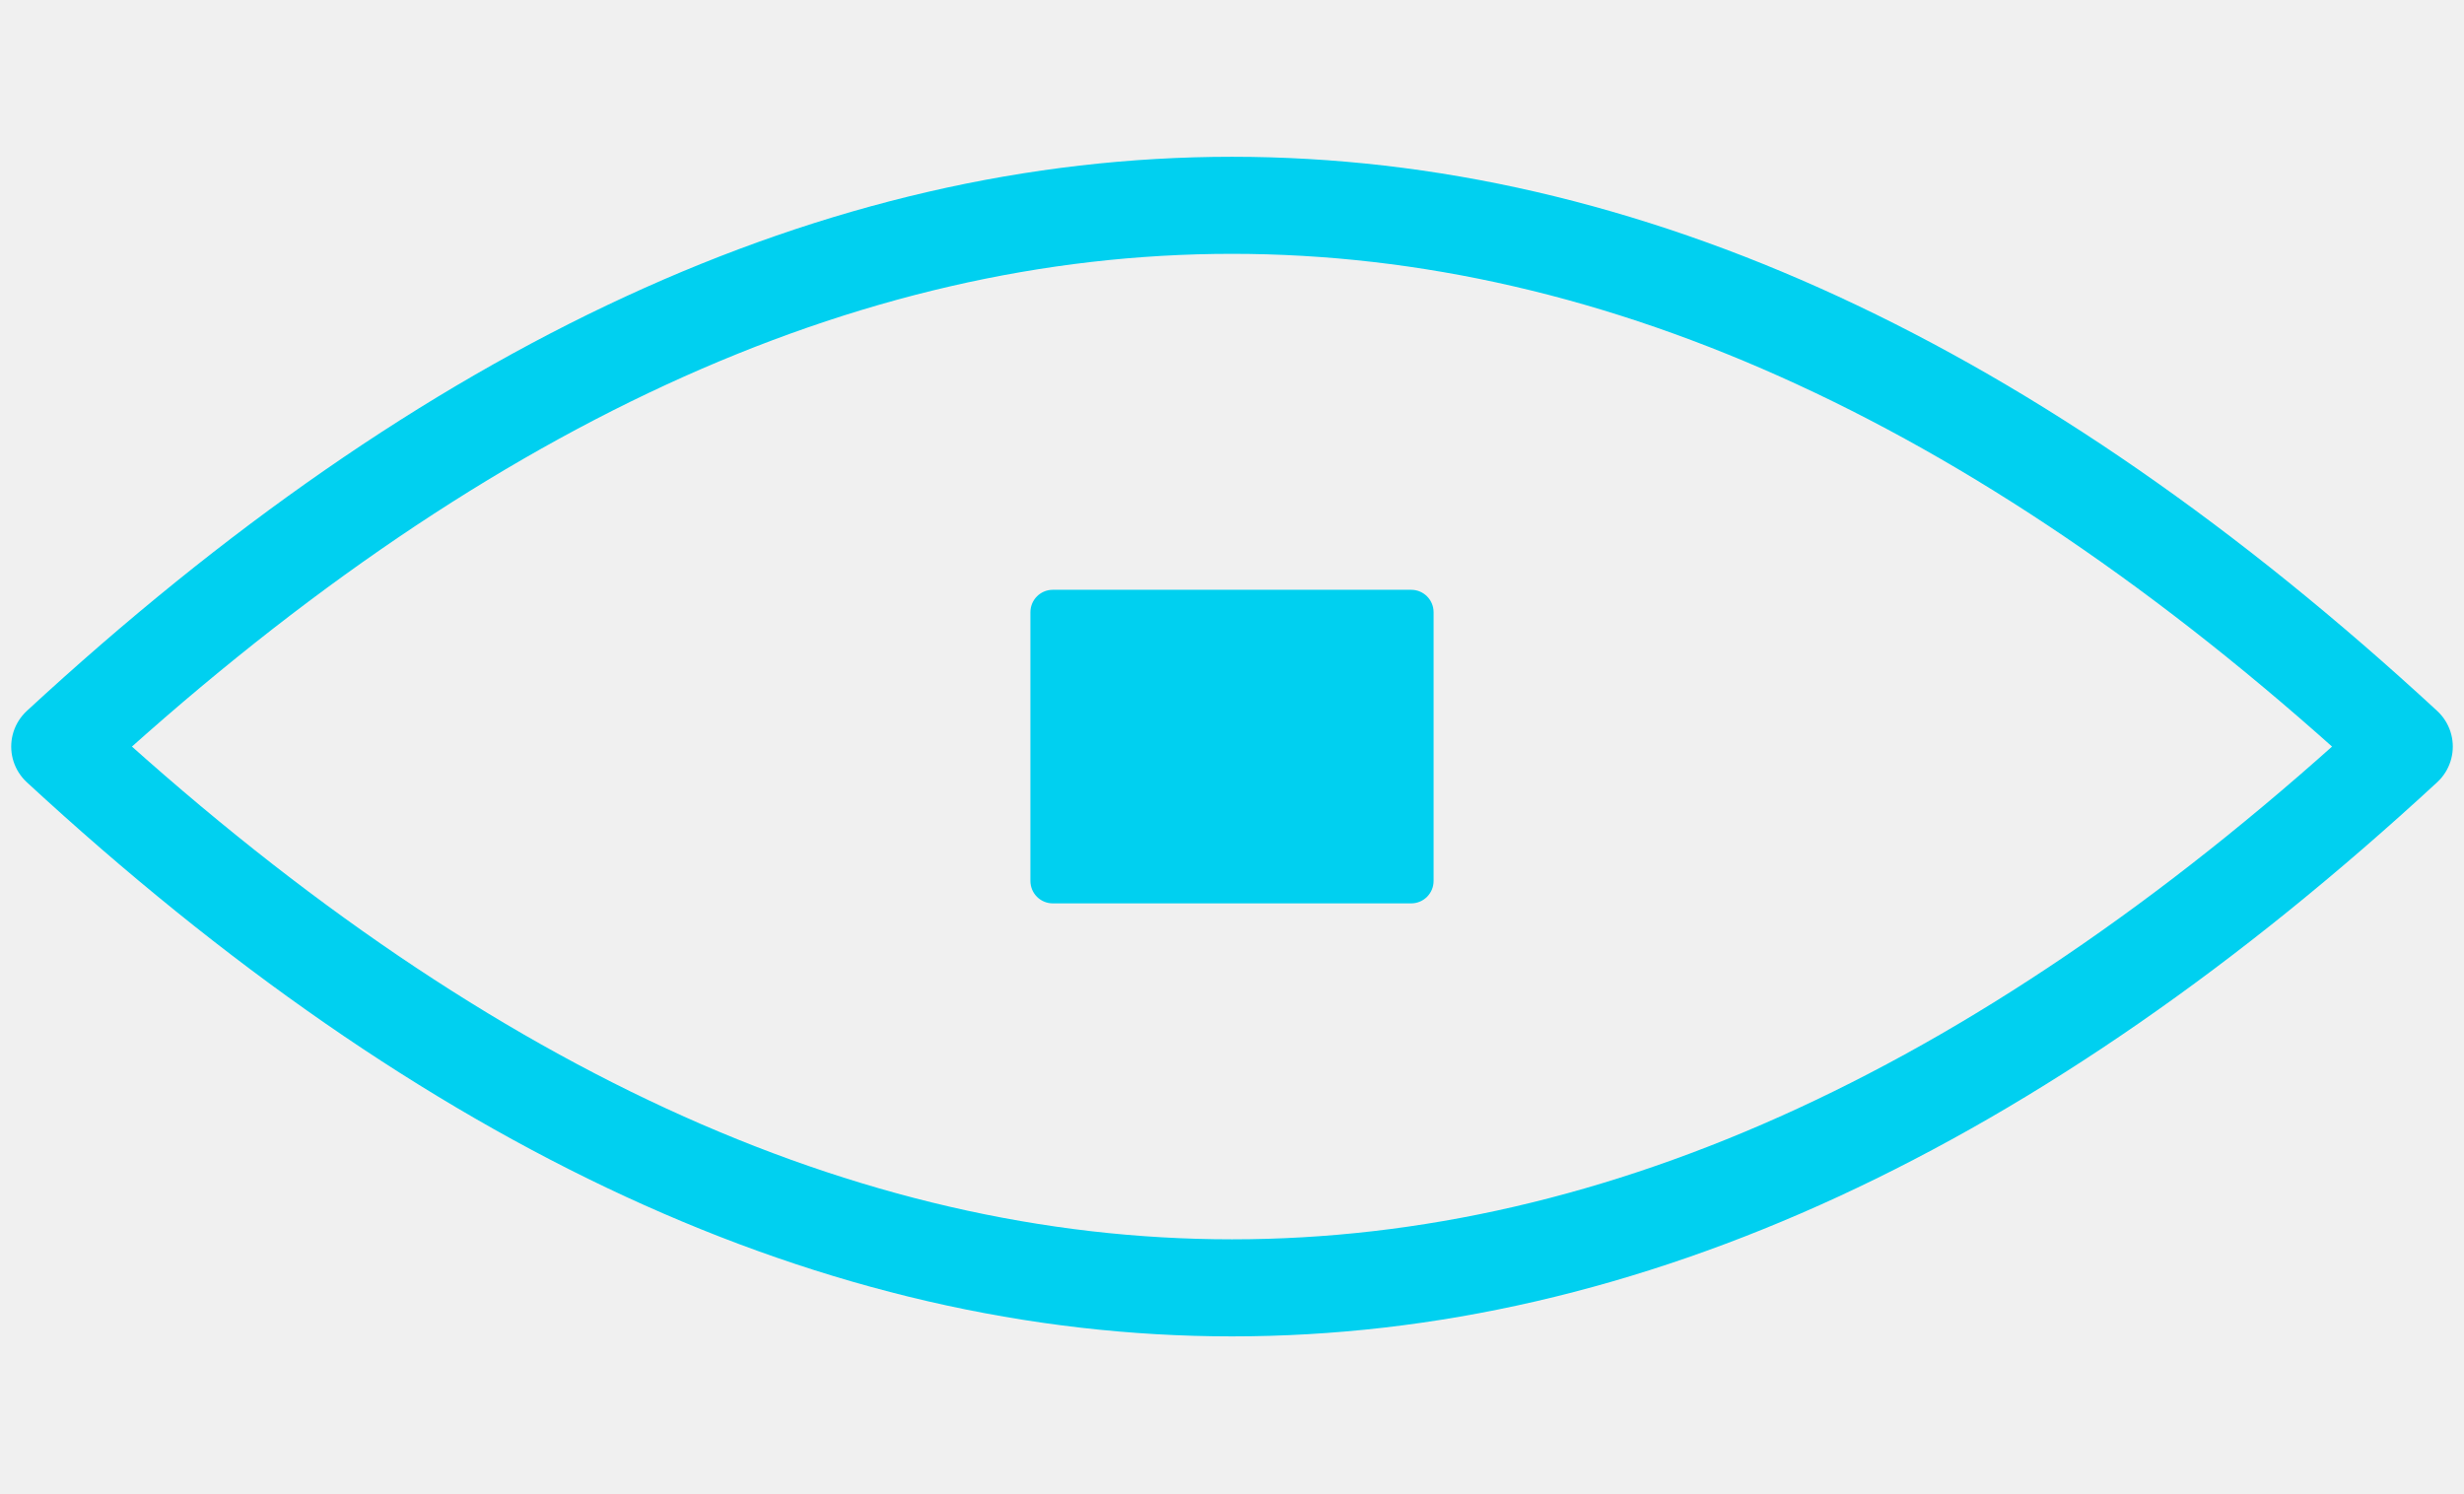
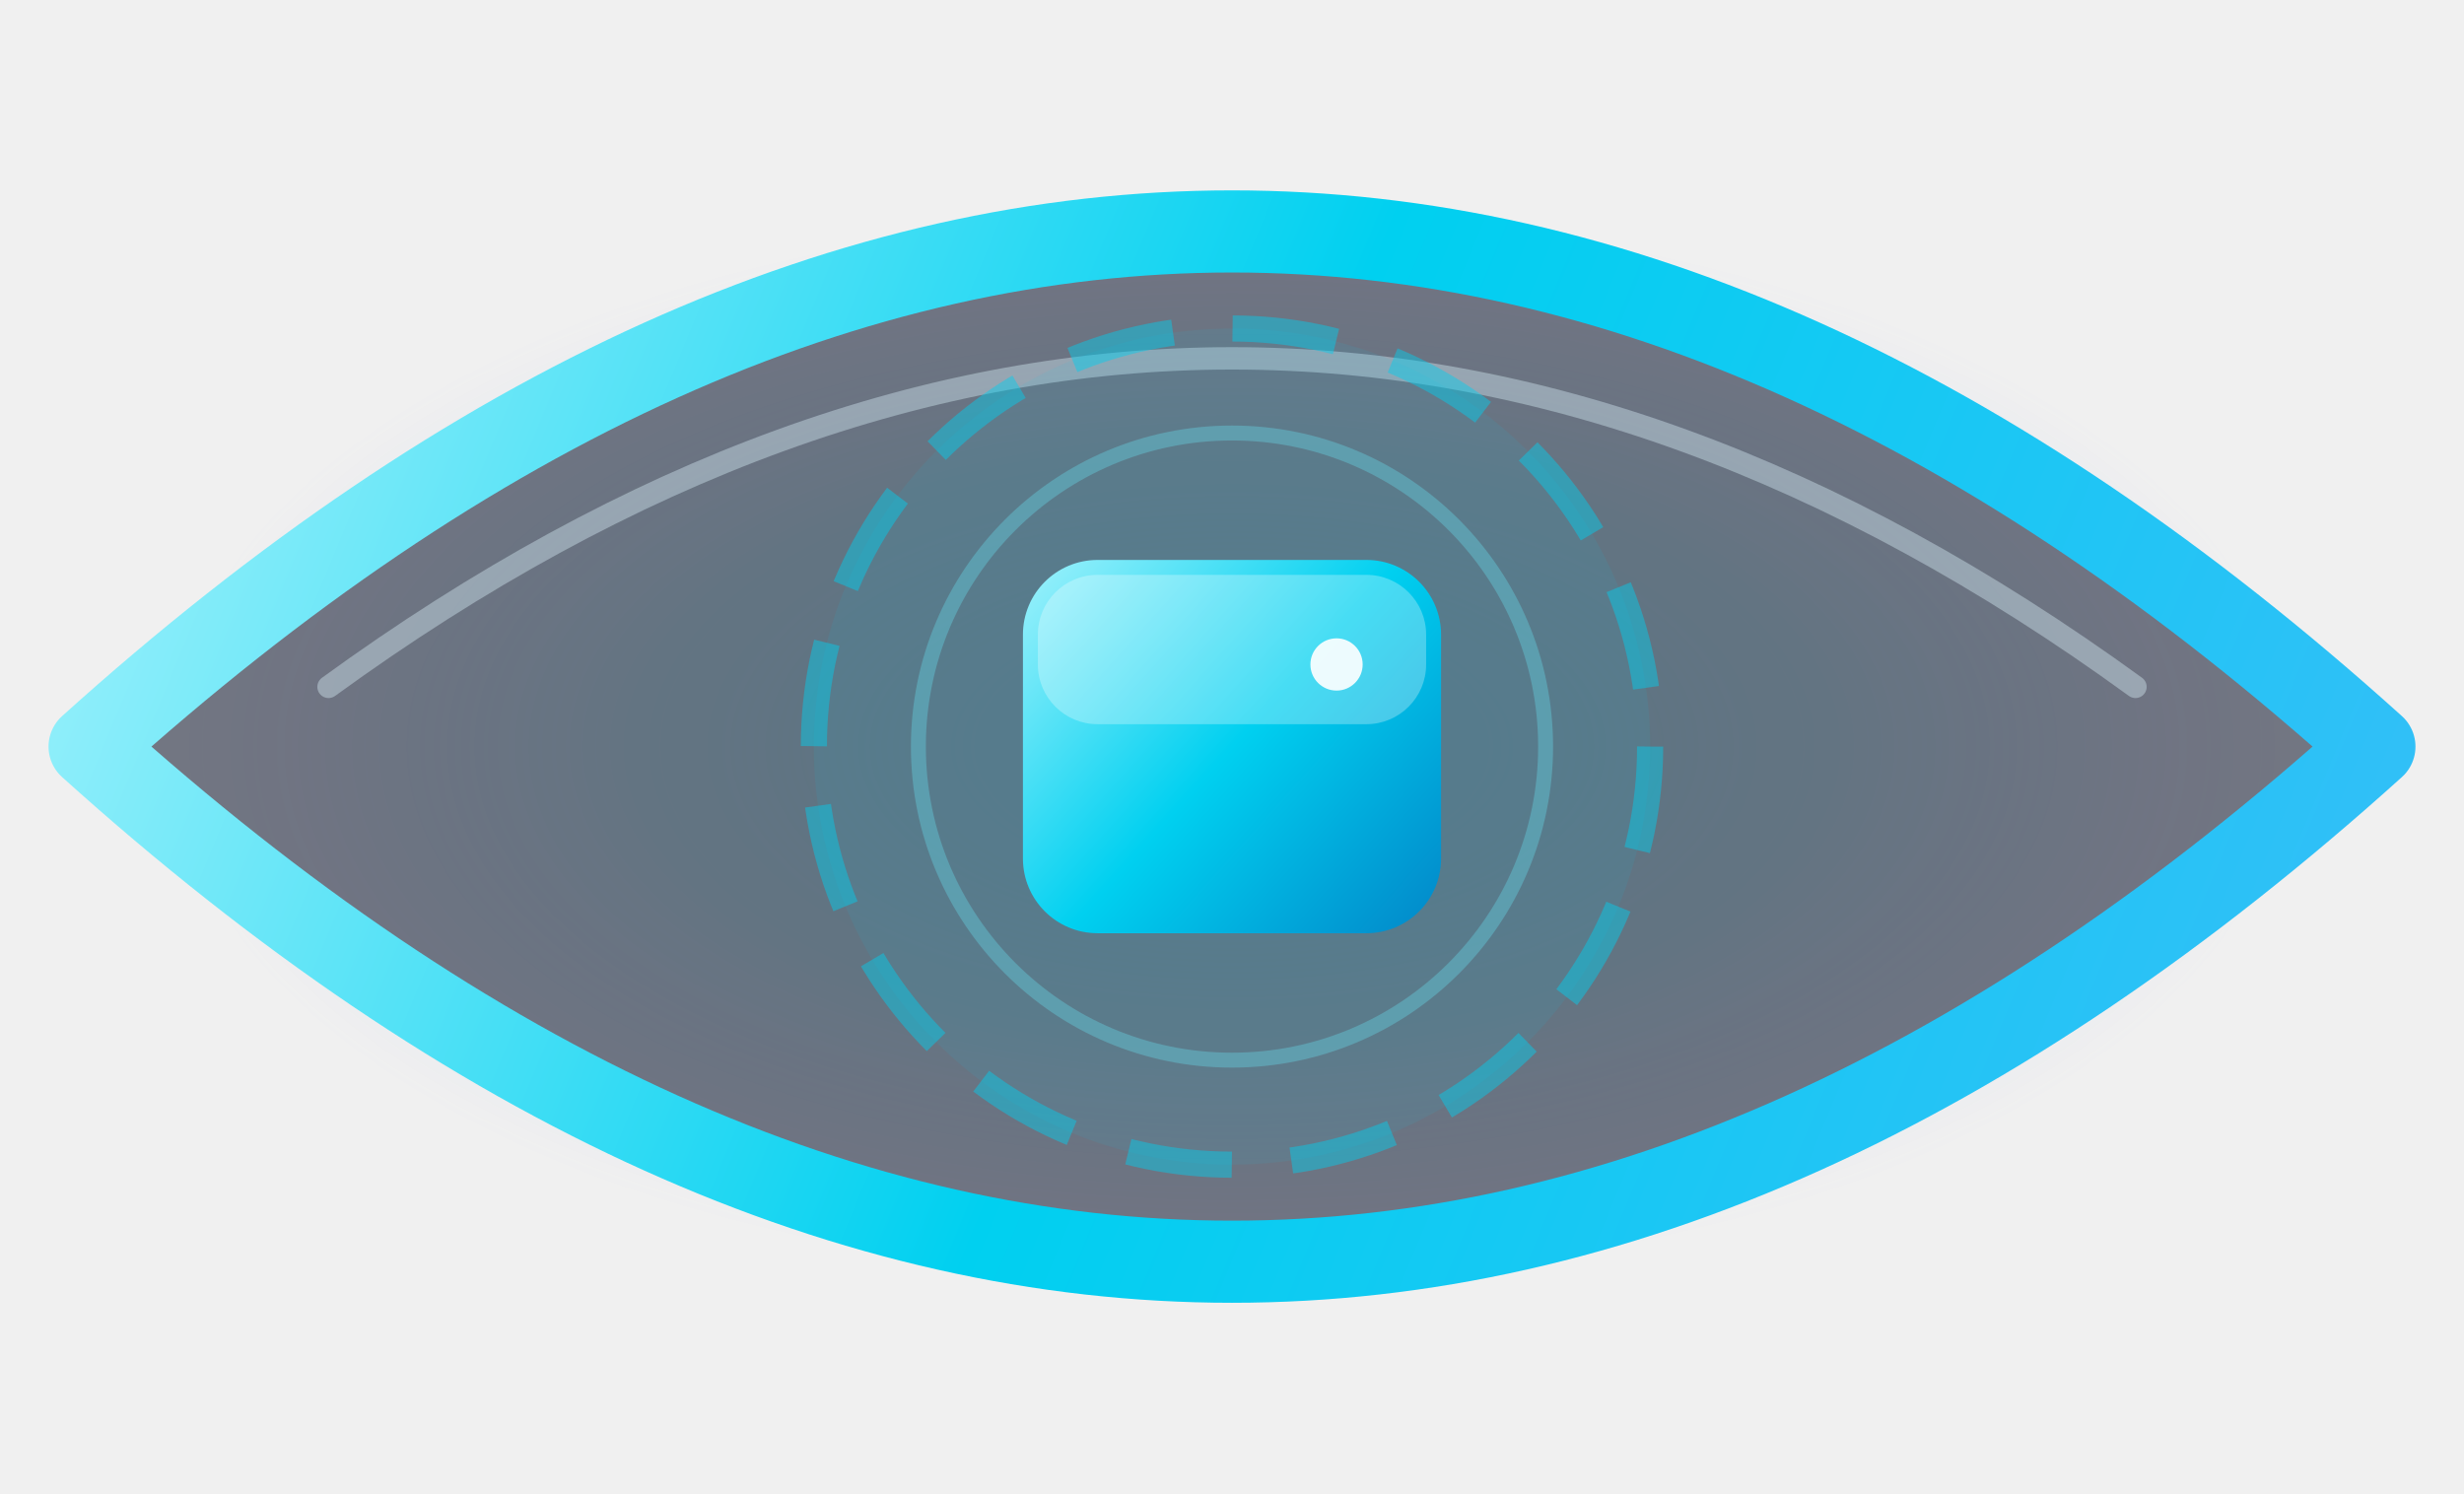
<svg xmlns="http://www.w3.org/2000/svg" viewBox="0 0 330 200" role="img" aria-label="SwarmAgents mark">
-   <path d="M8 100 Q165 -45 322 100 Q165 245 8 100 Z" fill="none" stroke="#00D0F0" stroke-width="13" stroke-linejoin="round" />
-   <rect x="138" y="79" width="54" height="42" rx="3" fill="#00D0F0" />
+   <defs>
+     <radialGradient id="sa-iris-glow" cx="50%" cy="50%" r="50%">
+       <stop offset="0%" stop-color="#67E8F9" stop-opacity="0.34" />
+       <stop offset="55%" stop-color="#00D0F0" stop-opacity="0.14" />
+       <stop offset="100%" stop-color="#6366F1" stop-opacity="0" />
+     </radialGradient>
+     <linearGradient id="sa-eye-rim" x1="8" y1="35" x2="322" y2="165" gradientUnits="userSpaceOnUse">
+       <stop offset="0%" stop-color="#A5F3FC" />
+       <stop offset="48%" stop-color="#00D0F0" />
+       <stop offset="100%" stop-color="#38BDF8" />
+     </linearGradient>
+     <linearGradient id="sa-pupil-grad" x1="136" y1="74" x2="194" y2="126" gradientUnits="userSpaceOnUse">
+       <stop offset="0%" stop-color="#A5F3FC" />
+       <stop offset="50%" stop-color="#00D0F0" />
+       <stop offset="100%" stop-color="#0284C7" />
+     </linearGradient>
+   </defs>
+   <ellipse cx="165" cy="100" rx="142" ry="72" fill="url(#sa-iris-glow)" />
+   <path d="M12 100 Q165 -38 318 100 Q165 238 12 100 Z" fill="#0B1328" fill-opacity="0.55" stroke="url(#sa-eye-rim)" stroke-width="11" stroke-linejoin="round" />
+   <path d="M44 92 Q165 4 286 92" fill="none" stroke="#E0F7FF" stroke-opacity="0.38" stroke-width="3" stroke-linecap="round" />
+   <circle cx="165" cy="100" r="56" fill="#00D0F0" fill-opacity="0.08" stroke="#00D0F0" stroke-opacity="0.45" stroke-width="3.5" stroke-dasharray="14 8" />
+   <circle cx="165" cy="100" r="42" fill="none" stroke="#67E8F9" stroke-opacity="0.32" stroke-width="2" />
+   <rect x="137" y="75" width="56" height="50" rx="10" fill="url(#sa-pupil-grad)" />
+   <rect x="139" y="77" width="52" height="20" rx="8" fill="#FFFFFF" fill-opacity="0.28" />
+   <circle cx="179" cy="89" r="3.5" fill="#FFFFFF" fill-opacity="0.9" />
</svg>
